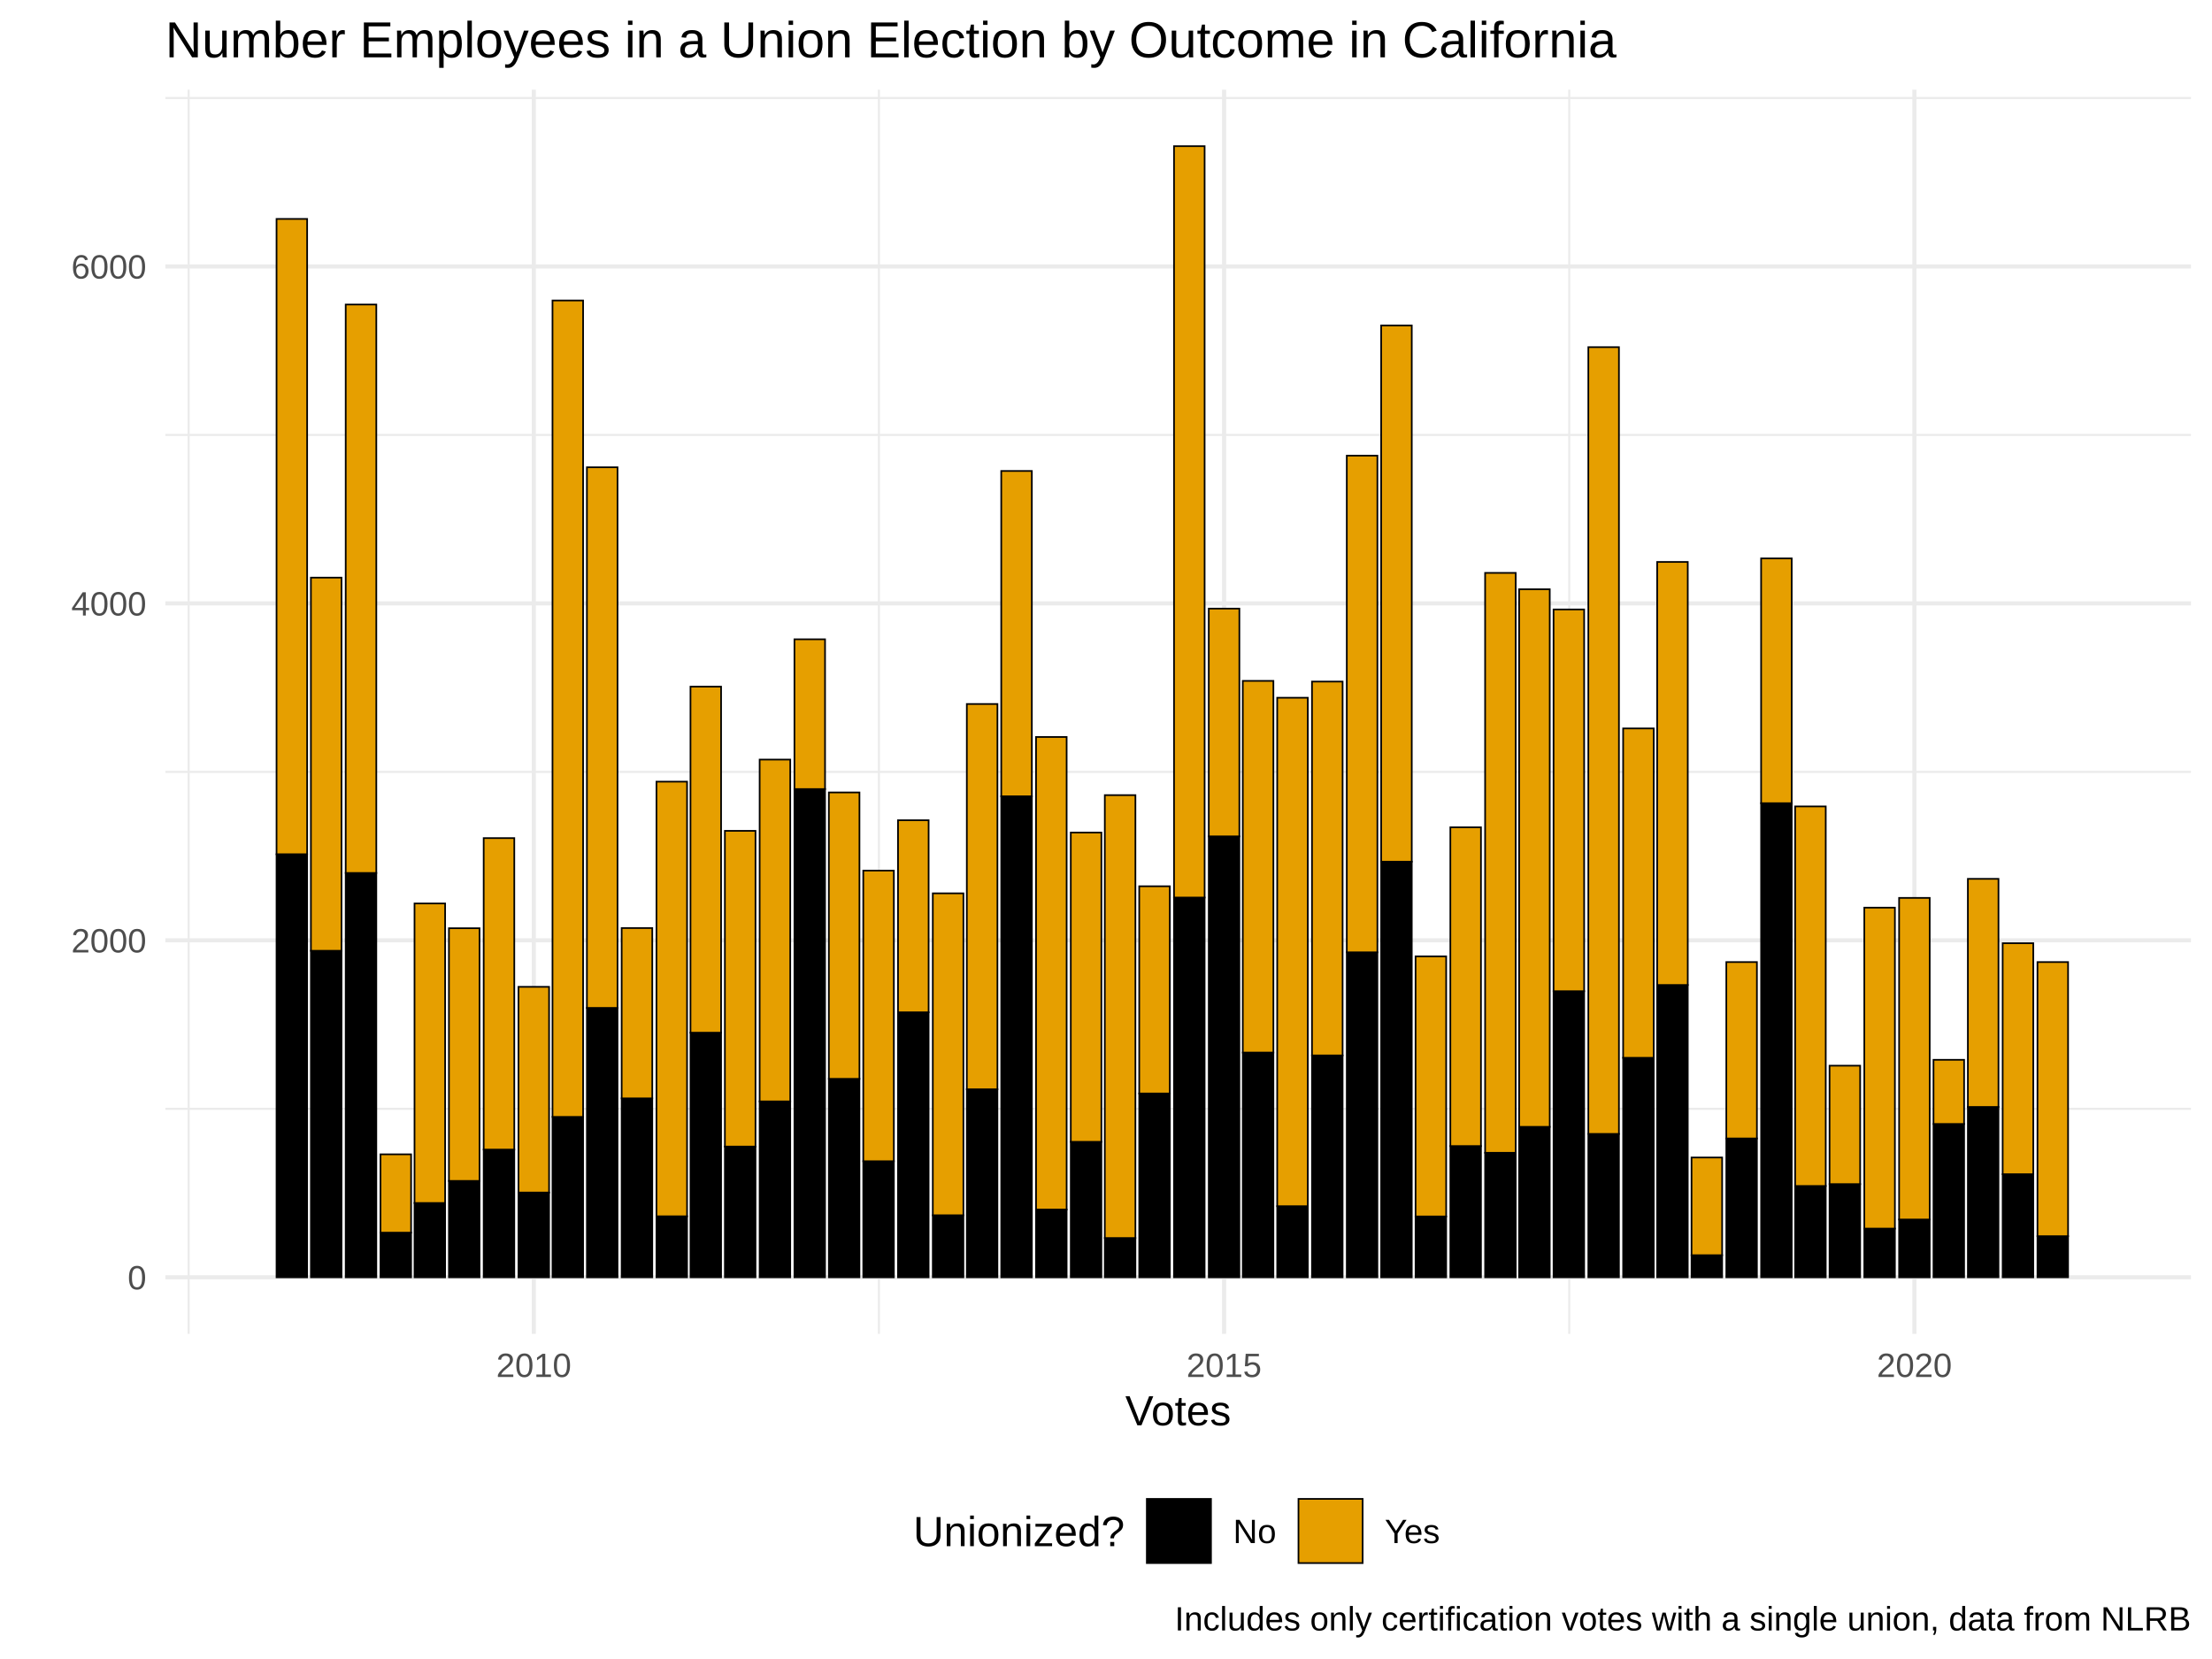
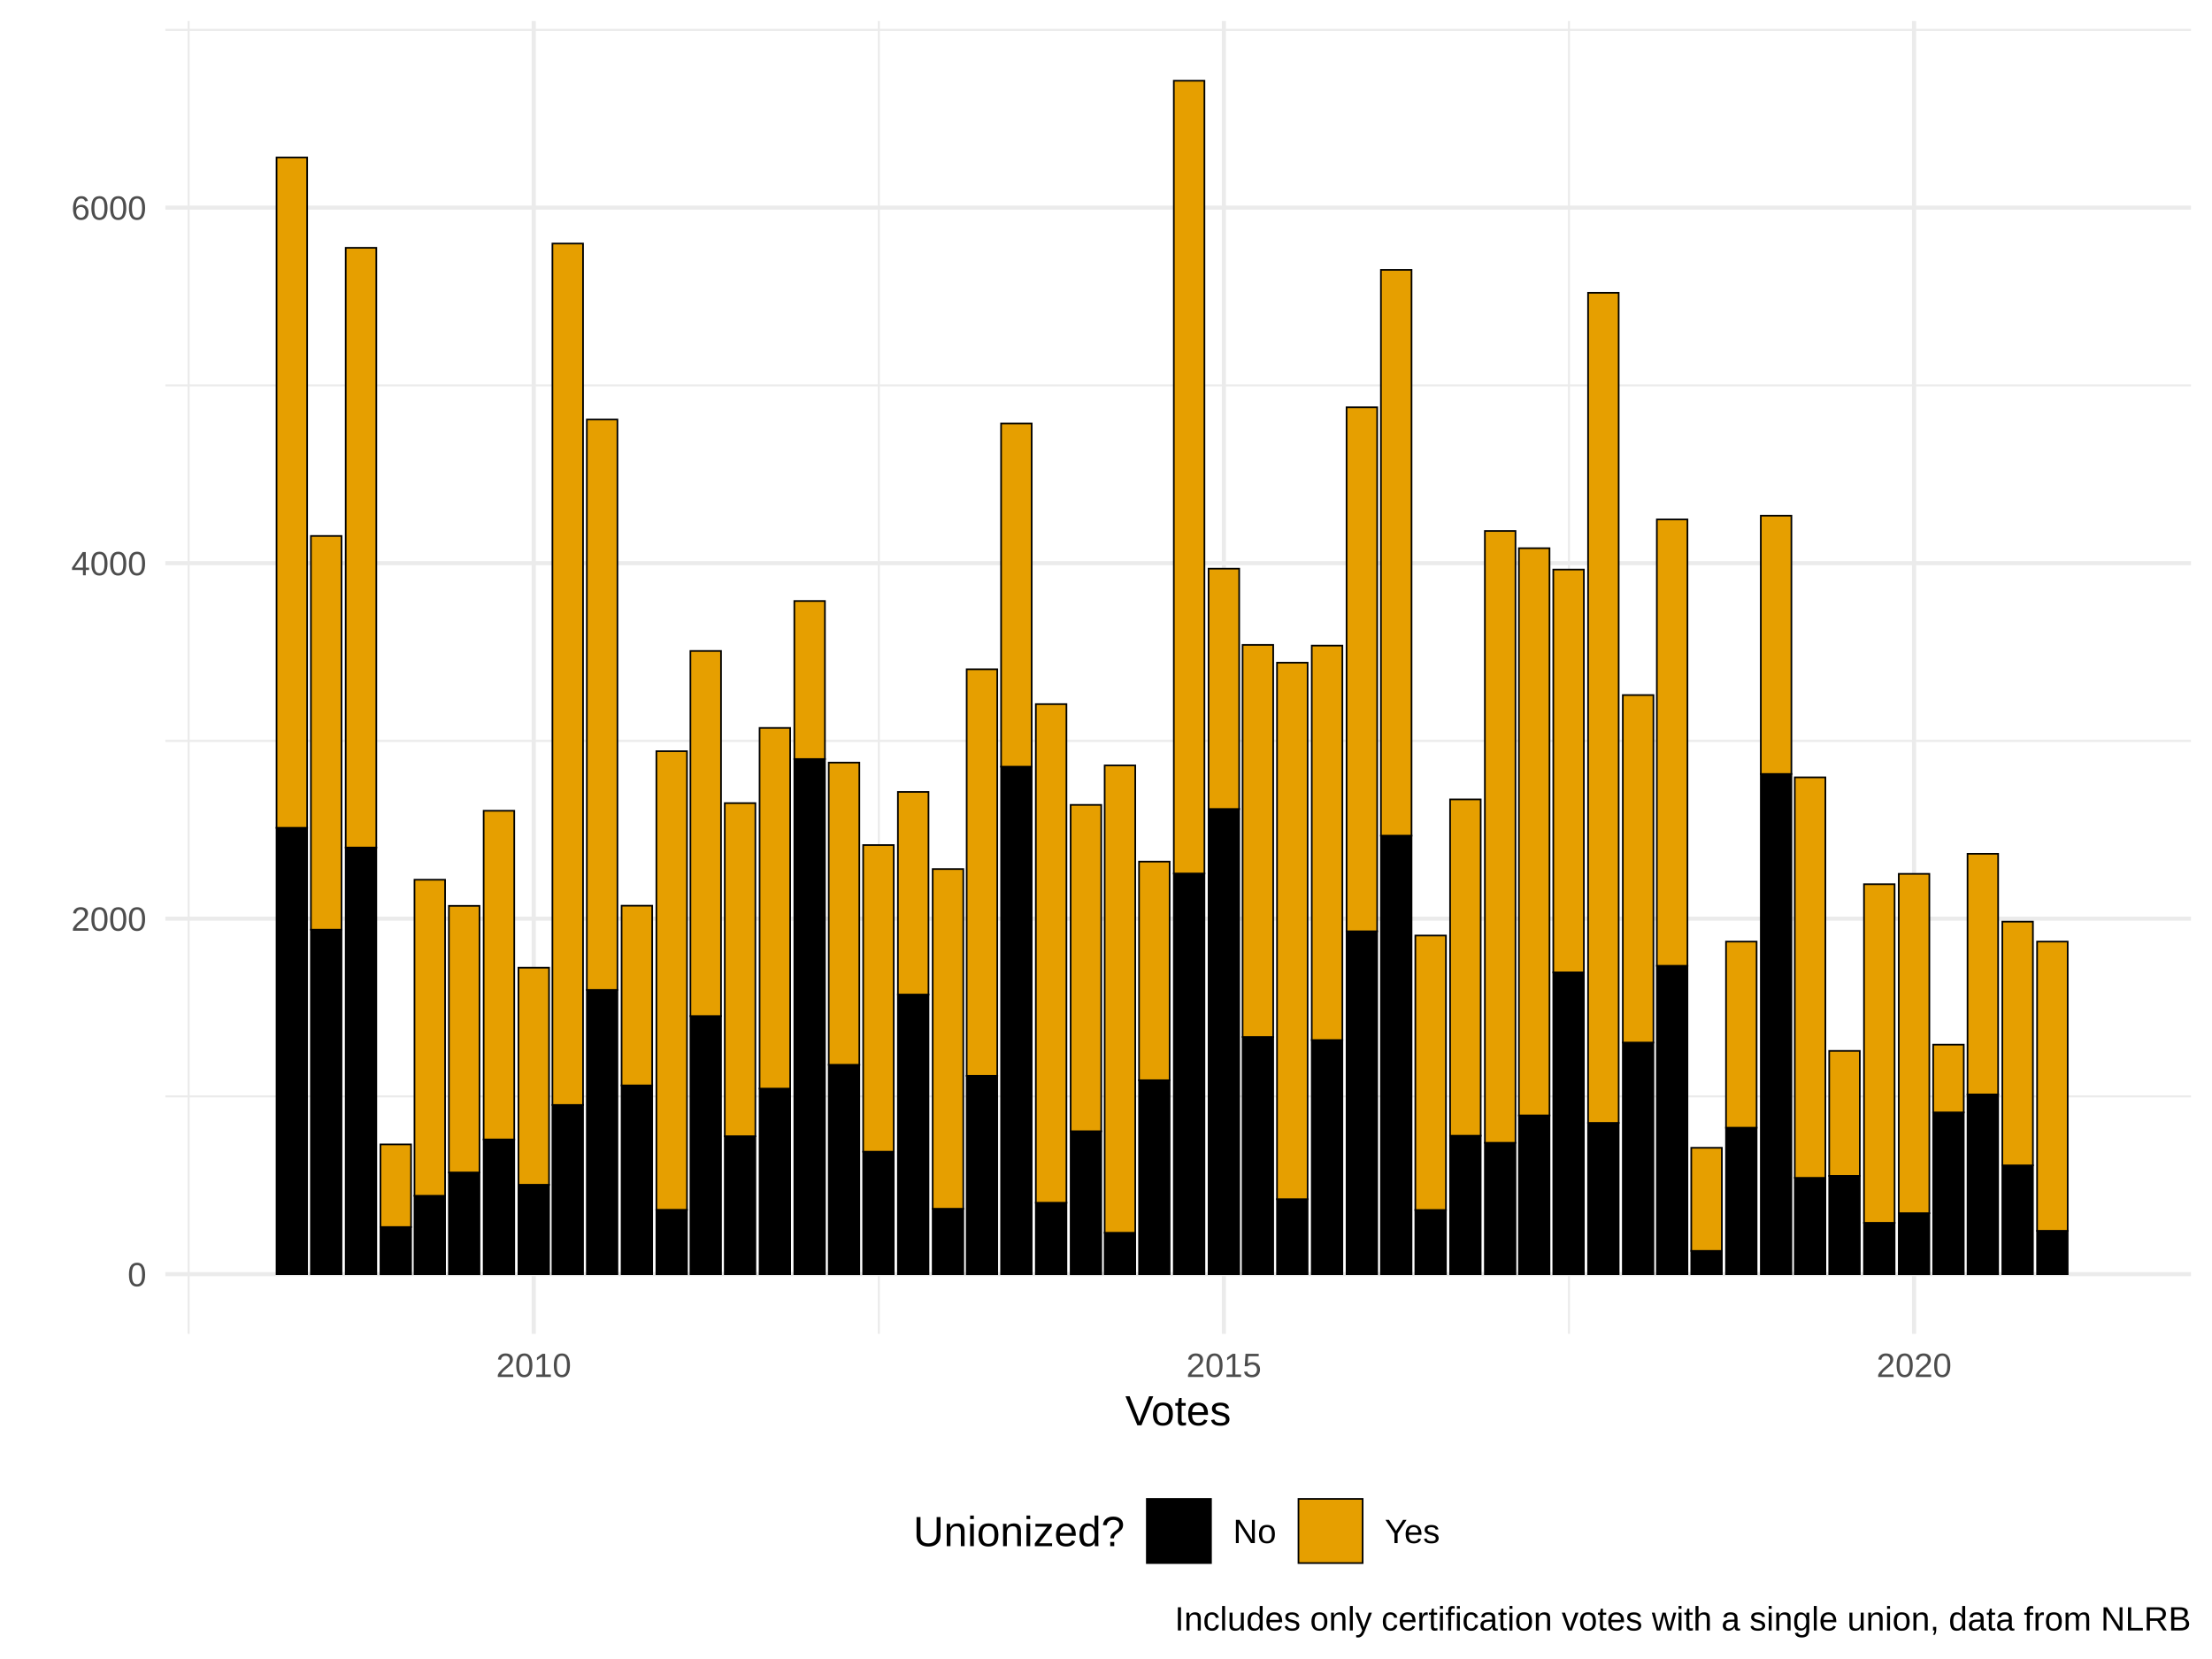
<svg xmlns="http://www.w3.org/2000/svg" class="svglite" width="576.00pt" height="432.00pt" viewBox="0 0 576.00 432.00">
  <defs>
    <style type="text/css">
    .svglite line, .svglite polyline, .svglite polygon, .svglite path, .svglite rect, .svglite circle {
      fill: none;
      stroke: #000000;
      stroke-linecap: round;
      stroke-linejoin: round;
      stroke-miterlimit: 10.00;
    }
  </style>
  </defs>
  <rect width="100%" height="100%" style="stroke: none; fill: #FFFFFF;" />
  <defs>
    <clipPath id="cpMC4wMHw1NzYuMDB8MC4wMHw0MzIuMDA=">
      <rect x="0.00" y="0.00" width="576.00" height="432.00" />
    </clipPath>
  </defs>
  <g clip-path="url(#cpMC4wMHw1NzYuMDB8MC4wMHw0MzIuMDA=)">
</g>
  <defs>
-     <clipPath id="cpNDMuMDZ8NTcwLjUyfDIzLjM0fDM0Ny4zMw==">
-       <rect x="43.06" y="23.34" width="527.46" height="323.99" />
+     <clipPath id="cpNDMuMDZ8NTcwLjUyfDUuNDh8MzQ3LjMz">
+       <rect x="43.06" y="5.48" width="527.46" height="341.85" />
    </clipPath>
  </defs>
-   <g clip-path="url(#cpNDMuMDZ8NTcwLjUyfDIzLjM0fDM0Ny4zMw==)">
-     <polyline points="43.06,288.73 570.52,288.73 " style="stroke-width: 0.53; stroke: #EBEBEB; stroke-linecap: butt;" />
-     <polyline points="43.06,200.99 570.52,200.99 " style="stroke-width: 0.53; stroke: #EBEBEB; stroke-linecap: butt;" />
-     <polyline points="43.06,113.26 570.52,113.26 " style="stroke-width: 0.53; stroke: #EBEBEB; stroke-linecap: butt;" />
-     <polyline points="43.06,25.52 570.52,25.52 " style="stroke-width: 0.53; stroke: #EBEBEB; stroke-linecap: butt;" />
-     <polyline points="49.12,347.33 49.12,23.34 " style="stroke-width: 0.53; stroke: #EBEBEB; stroke-linecap: butt;" />
-     <polyline points="228.87,347.33 228.87,23.34 " style="stroke-width: 0.53; stroke: #EBEBEB; stroke-linecap: butt;" />
-     <polyline points="408.63,347.33 408.63,23.34 " style="stroke-width: 0.53; stroke: #EBEBEB; stroke-linecap: butt;" />
-     <polyline points="43.06,332.60 570.52,332.60 " style="stroke-width: 1.07; stroke: #EBEBEB; stroke-linecap: butt;" />
-     <polyline points="43.06,244.86 570.52,244.86 " style="stroke-width: 1.07; stroke: #EBEBEB; stroke-linecap: butt;" />
-     <polyline points="43.06,157.12 570.52,157.12 " style="stroke-width: 1.07; stroke: #EBEBEB; stroke-linecap: butt;" />
-     <polyline points="43.06,69.39 570.52,69.39 " style="stroke-width: 1.07; stroke: #EBEBEB; stroke-linecap: butt;" />
-     <polyline points="139.00,347.33 139.00,23.34 " style="stroke-width: 1.07; stroke: #EBEBEB; stroke-linecap: butt;" />
-     <polyline points="318.75,347.33 318.75,23.34 " style="stroke-width: 1.07; stroke: #EBEBEB; stroke-linecap: butt;" />
-     <polyline points="498.51,347.33 498.51,23.34 " style="stroke-width: 1.07; stroke: #EBEBEB; stroke-linecap: butt;" />
-     <rect x="72.01" y="222.45" width="7.97" height="110.16" style="stroke-width: 0.43; stroke-linecap: square; stroke-linejoin: miter; fill: #000000;" />
-     <rect x="80.96" y="247.58" width="7.97" height="85.02" style="stroke-width: 0.43; stroke-linecap: square; stroke-linejoin: miter; fill: #000000;" />
-     <rect x="90.02" y="227.32" width="7.97" height="105.29" style="stroke-width: 0.43; stroke-linecap: square; stroke-linejoin: miter; fill: #000000;" />
-     <rect x="99.08" y="320.98" width="7.97" height="11.63" style="stroke-width: 0.43; stroke-linecap: square; stroke-linejoin: miter; fill: #000000;" />
-     <rect x="107.94" y="313.26" width="7.97" height="19.35" style="stroke-width: 0.43; stroke-linecap: square; stroke-linejoin: miter; fill: #000000;" />
-     <rect x="116.90" y="307.51" width="7.97" height="25.09" style="stroke-width: 0.43; stroke-linecap: square; stroke-linejoin: miter; fill: #000000;" />
-     <rect x="125.95" y="299.35" width="7.97" height="33.25" style="stroke-width: 0.43; stroke-linecap: square; stroke-linejoin: miter; fill: #000000;" />
-     <rect x="135.01" y="310.54" width="7.97" height="22.07" style="stroke-width: 0.43; stroke-linecap: square; stroke-linejoin: miter; fill: #000000;" />
-     <rect x="143.87" y="290.84" width="7.97" height="41.76" style="stroke-width: 0.43; stroke-linecap: square; stroke-linejoin: miter; fill: #000000;" />
-     <rect x="152.83" y="262.46" width="7.97" height="70.15" style="stroke-width: 0.43; stroke-linecap: square; stroke-linejoin: miter; fill: #000000;" />
-     <rect x="161.88" y="286.01" width="7.97" height="46.59" style="stroke-width: 0.43; stroke-linecap: square; stroke-linejoin: miter; fill: #000000;" />
-     <rect x="170.94" y="316.72" width="7.97" height="15.88" style="stroke-width: 0.43; stroke-linecap: square; stroke-linejoin: miter; fill: #000000;" />
-     <rect x="179.80" y="268.90" width="7.97" height="63.70" style="stroke-width: 0.43; stroke-linecap: square; stroke-linejoin: miter; fill: #000000;" />
-     <rect x="188.76" y="298.56" width="7.97" height="34.04" style="stroke-width: 0.43; stroke-linecap: square; stroke-linejoin: miter; fill: #000000;" />
-     <rect x="197.81" y="286.80" width="7.97" height="45.80" style="stroke-width: 0.43; stroke-linecap: square; stroke-linejoin: miter; fill: #000000;" />
-     <rect x="206.87" y="205.47" width="7.97" height="127.13" style="stroke-width: 0.43; stroke-linecap: square; stroke-linejoin: miter; fill: #000000;" />
-     <rect x="215.83" y="280.92" width="7.97" height="51.68" style="stroke-width: 0.43; stroke-linecap: square; stroke-linejoin: miter; fill: #000000;" />
-     <rect x="224.79" y="302.38" width="7.97" height="30.23" style="stroke-width: 0.43; stroke-linecap: square; stroke-linejoin: miter; fill: #000000;" />
-     <rect x="233.84" y="263.60" width="7.97" height="69.01" style="stroke-width: 0.43; stroke-linecap: square; stroke-linejoin: miter; fill: #000000;" />
-     <rect x="242.90" y="316.46" width="7.97" height="16.14" style="stroke-width: 0.43; stroke-linecap: square; stroke-linejoin: miter; fill: #000000;" />
-     <rect x="251.76" y="283.64" width="7.97" height="48.96" style="stroke-width: 0.43; stroke-linecap: square; stroke-linejoin: miter; fill: #000000;" />
-     <rect x="260.72" y="207.36" width="7.97" height="125.25" style="stroke-width: 0.43; stroke-linecap: square; stroke-linejoin: miter; fill: #000000;" />
-     <rect x="269.78" y="314.97" width="7.97" height="17.64" style="stroke-width: 0.43; stroke-linecap: square; stroke-linejoin: miter; fill: #000000;" />
-     <rect x="278.83" y="297.33" width="7.97" height="35.27" style="stroke-width: 0.43; stroke-linecap: square; stroke-linejoin: miter; fill: #000000;" />
-     <rect x="287.69" y="322.38" width="7.97" height="10.22" style="stroke-width: 0.43; stroke-linecap: square; stroke-linejoin: miter; fill: #000000;" />
-     <rect x="296.65" y="284.74" width="7.97" height="47.86" style="stroke-width: 0.43; stroke-linecap: square; stroke-linejoin: miter; fill: #000000;" />
-     <rect x="305.71" y="233.72" width="7.97" height="98.88" style="stroke-width: 0.43; stroke-linecap: square; stroke-linejoin: miter; fill: #000000;" />
-     <rect x="314.76" y="217.80" width="7.97" height="114.81" style="stroke-width: 0.43; stroke-linecap: square; stroke-linejoin: miter; fill: #000000;" />
-     <rect x="323.62" y="274.08" width="7.97" height="58.52" style="stroke-width: 0.43; stroke-linecap: square; stroke-linejoin: miter; fill: #000000;" />
-     <rect x="332.58" y="314.09" width="7.97" height="18.51" style="stroke-width: 0.43; stroke-linecap: square; stroke-linejoin: miter; fill: #000000;" />
-     <rect x="341.64" y="274.83" width="7.97" height="57.78" style="stroke-width: 0.43; stroke-linecap: square; stroke-linejoin: miter; fill: #000000;" />
-     <rect x="350.70" y="247.98" width="7.97" height="84.62" style="stroke-width: 0.43; stroke-linecap: square; stroke-linejoin: miter; fill: #000000;" />
-     <rect x="359.65" y="224.38" width="7.97" height="108.23" style="stroke-width: 0.43; stroke-linecap: square; stroke-linejoin: miter; fill: #000000;" />
-     <rect x="368.61" y="316.77" width="7.97" height="15.84" style="stroke-width: 0.43; stroke-linecap: square; stroke-linejoin: miter; fill: #000000;" />
-     <rect x="377.67" y="298.43" width="7.97" height="34.17" style="stroke-width: 0.43; stroke-linecap: square; stroke-linejoin: miter; fill: #000000;" />
-     <rect x="386.72" y="300.18" width="7.97" height="32.42" style="stroke-width: 0.43; stroke-linecap: square; stroke-linejoin: miter; fill: #000000;" />
-     <rect x="395.58" y="293.43" width="7.97" height="39.18" style="stroke-width: 0.43; stroke-linecap: square; stroke-linejoin: miter; fill: #000000;" />
-     <rect x="404.54" y="258.11" width="7.97" height="74.49" style="stroke-width: 0.43; stroke-linecap: square; stroke-linejoin: miter; fill: #000000;" />
-     <rect x="413.60" y="295.27" width="7.97" height="37.33" style="stroke-width: 0.43; stroke-linecap: square; stroke-linejoin: miter; fill: #000000;" />
-     <rect x="422.66" y="275.44" width="7.97" height="57.16" style="stroke-width: 0.43; stroke-linecap: square; stroke-linejoin: miter; fill: #000000;" />
-     <rect x="431.52" y="256.49" width="7.97" height="76.11" style="stroke-width: 0.43; stroke-linecap: square; stroke-linejoin: miter; fill: #000000;" />
-     <rect x="440.47" y="326.86" width="7.97" height="5.75" style="stroke-width: 0.43; stroke-linecap: square; stroke-linejoin: miter; fill: #000000;" />
-     <rect x="449.53" y="296.45" width="7.97" height="36.15" style="stroke-width: 0.43; stroke-linecap: square; stroke-linejoin: miter; fill: #000000;" />
-     <rect x="458.59" y="209.15" width="7.97" height="123.45" style="stroke-width: 0.43; stroke-linecap: square; stroke-linejoin: miter; fill: #000000;" />
-     <rect x="467.45" y="308.83" width="7.97" height="23.78" style="stroke-width: 0.43; stroke-linecap: square; stroke-linejoin: miter; fill: #000000;" />
-     <rect x="476.41" y="308.34" width="7.97" height="24.26" style="stroke-width: 0.43; stroke-linecap: square; stroke-linejoin: miter; fill: #000000;" />
-     <rect x="485.46" y="319.93" width="7.97" height="12.68" style="stroke-width: 0.43; stroke-linecap: square; stroke-linejoin: miter; fill: #000000;" />
-     <rect x="494.52" y="317.56" width="7.97" height="15.05" style="stroke-width: 0.43; stroke-linecap: square; stroke-linejoin: miter; fill: #000000;" />
-     <rect x="503.48" y="292.68" width="7.97" height="39.92" style="stroke-width: 0.43; stroke-linecap: square; stroke-linejoin: miter; fill: #000000;" />
-     <rect x="512.43" y="288.25" width="7.97" height="44.35" style="stroke-width: 0.43; stroke-linecap: square; stroke-linejoin: miter; fill: #000000;" />
-     <rect x="521.49" y="305.76" width="7.97" height="26.85" style="stroke-width: 0.43; stroke-linecap: square; stroke-linejoin: miter; fill: #000000;" />
-     <rect x="530.55" y="321.90" width="7.97" height="10.70" style="stroke-width: 0.43; stroke-linecap: square; stroke-linejoin: miter; fill: #000000;" />
-     <rect x="72.01" y="57.01" width="7.97" height="165.43" style="stroke-width: 0.43; stroke-linecap: square; stroke-linejoin: miter; fill: #E69F00;" />
-     <rect x="80.96" y="150.41" width="7.97" height="97.17" style="stroke-width: 0.43; stroke-linecap: square; stroke-linejoin: miter; fill: #E69F00;" />
-     <rect x="90.02" y="79.30" width="7.97" height="148.02" style="stroke-width: 0.43; stroke-linecap: square; stroke-linejoin: miter; fill: #E69F00;" />
-     <rect x="99.08" y="300.58" width="7.97" height="20.40" style="stroke-width: 0.43; stroke-linecap: square; stroke-linejoin: miter; fill: #E69F00;" />
-     <rect x="107.94" y="235.26" width="7.97" height="78.00" style="stroke-width: 0.43; stroke-linecap: square; stroke-linejoin: miter; fill: #E69F00;" />
-     <rect x="116.90" y="241.71" width="7.97" height="65.80" style="stroke-width: 0.43; stroke-linecap: square; stroke-linejoin: miter; fill: #E69F00;" />
-     <rect x="125.95" y="218.24" width="7.97" height="81.11" style="stroke-width: 0.43; stroke-linecap: square; stroke-linejoin: miter; fill: #E69F00;" />
-     <rect x="135.01" y="256.97" width="7.97" height="53.56" style="stroke-width: 0.43; stroke-linecap: square; stroke-linejoin: miter; fill: #E69F00;" />
-     <rect x="143.87" y="78.25" width="7.97" height="212.59" style="stroke-width: 0.43; stroke-linecap: square; stroke-linejoin: miter; fill: #E69F00;" />
-     <rect x="152.83" y="121.68" width="7.97" height="140.78" style="stroke-width: 0.43; stroke-linecap: square; stroke-linejoin: miter; fill: #E69F00;" />
-     <rect x="161.88" y="241.66" width="7.97" height="44.35" style="stroke-width: 0.43; stroke-linecap: square; stroke-linejoin: miter; fill: #E69F00;" />
-     <rect x="170.94" y="203.54" width="7.97" height="113.18" style="stroke-width: 0.43; stroke-linecap: square; stroke-linejoin: miter; fill: #E69F00;" />
-     <rect x="179.80" y="178.80" width="7.97" height="90.11" style="stroke-width: 0.43; stroke-linecap: square; stroke-linejoin: miter; fill: #E69F00;" />
-     <rect x="188.76" y="216.35" width="7.97" height="82.21" style="stroke-width: 0.43; stroke-linecap: square; stroke-linejoin: miter; fill: #E69F00;" />
-     <rect x="197.81" y="197.79" width="7.97" height="89.01" style="stroke-width: 0.43; stroke-linecap: square; stroke-linejoin: miter; fill: #E69F00;" />
-     <rect x="206.87" y="166.47" width="7.97" height="39.00" style="stroke-width: 0.43; stroke-linecap: square; stroke-linejoin: miter; fill: #E69F00;" />
-     <rect x="215.83" y="206.35" width="7.97" height="74.58" style="stroke-width: 0.43; stroke-linecap: square; stroke-linejoin: miter; fill: #E69F00;" />
-     <rect x="224.79" y="226.70" width="7.97" height="75.68" style="stroke-width: 0.43; stroke-linecap: square; stroke-linejoin: miter; fill: #E69F00;" />
-     <rect x="233.84" y="213.59" width="7.97" height="50.01" style="stroke-width: 0.43; stroke-linecap: square; stroke-linejoin: miter; fill: #E69F00;" />
-     <rect x="242.90" y="232.62" width="7.97" height="83.83" style="stroke-width: 0.43; stroke-linecap: square; stroke-linejoin: miter; fill: #E69F00;" />
-     <rect x="251.76" y="183.32" width="7.97" height="100.33" style="stroke-width: 0.43; stroke-linecap: square; stroke-linejoin: miter; fill: #E69F00;" />
-     <rect x="260.72" y="122.64" width="7.97" height="84.71" style="stroke-width: 0.43; stroke-linecap: square; stroke-linejoin: miter; fill: #E69F00;" />
-     <rect x="269.78" y="191.91" width="7.97" height="123.05" style="stroke-width: 0.43; stroke-linecap: square; stroke-linejoin: miter; fill: #E69F00;" />
-     <rect x="278.83" y="216.79" width="7.97" height="80.54" style="stroke-width: 0.43; stroke-linecap: square; stroke-linejoin: miter; fill: #E69F00;" />
-     <rect x="287.69" y="207.05" width="7.97" height="115.33" style="stroke-width: 0.43; stroke-linecap: square; stroke-linejoin: miter; fill: #E69F00;" />
-     <rect x="296.65" y="230.78" width="7.97" height="53.96" style="stroke-width: 0.43; stroke-linecap: square; stroke-linejoin: miter; fill: #E69F00;" />
-     <rect x="305.71" y="38.06" width="7.97" height="195.66" style="stroke-width: 0.43; stroke-linecap: square; stroke-linejoin: miter; fill: #E69F00;" />
-     <rect x="314.76" y="158.48" width="7.97" height="59.31" style="stroke-width: 0.43; stroke-linecap: square; stroke-linejoin: miter; fill: #E69F00;" />
-     <rect x="323.62" y="177.30" width="7.97" height="96.78" style="stroke-width: 0.43; stroke-linecap: square; stroke-linejoin: miter; fill: #E69F00;" />
-     <rect x="332.58" y="181.69" width="7.97" height="132.40" style="stroke-width: 0.43; stroke-linecap: square; stroke-linejoin: miter; fill: #E69F00;" />
-     <rect x="341.64" y="177.48" width="7.97" height="97.35" style="stroke-width: 0.43; stroke-linecap: square; stroke-linejoin: miter; fill: #E69F00;" />
-     <rect x="350.70" y="118.65" width="7.97" height="129.33" style="stroke-width: 0.43; stroke-linecap: square; stroke-linejoin: miter; fill: #E69F00;" />
-     <rect x="359.65" y="84.74" width="7.97" height="139.64" style="stroke-width: 0.43; stroke-linecap: square; stroke-linejoin: miter; fill: #E69F00;" />
-     <rect x="368.61" y="249.03" width="7.97" height="67.73" style="stroke-width: 0.43; stroke-linecap: square; stroke-linejoin: miter; fill: #E69F00;" />
-     <rect x="377.67" y="215.43" width="7.97" height="83.00" style="stroke-width: 0.43; stroke-linecap: square; stroke-linejoin: miter; fill: #E69F00;" />
-     <rect x="386.72" y="149.18" width="7.97" height="151.00" style="stroke-width: 0.43; stroke-linecap: square; stroke-linejoin: miter; fill: #E69F00;" />
-     <rect x="395.58" y="153.44" width="7.97" height="139.99" style="stroke-width: 0.43; stroke-linecap: square; stroke-linejoin: miter; fill: #E69F00;" />
-     <rect x="404.54" y="158.70" width="7.97" height="99.41" style="stroke-width: 0.43; stroke-linecap: square; stroke-linejoin: miter; fill: #E69F00;" />
-     <rect x="413.60" y="90.40" width="7.97" height="204.87" style="stroke-width: 0.43; stroke-linecap: square; stroke-linejoin: miter; fill: #E69F00;" />
-     <rect x="422.66" y="189.68" width="7.97" height="85.77" style="stroke-width: 0.43; stroke-linecap: square; stroke-linejoin: miter; fill: #E69F00;" />
-     <rect x="431.52" y="146.33" width="7.97" height="110.16" style="stroke-width: 0.43; stroke-linecap: square; stroke-linejoin: miter; fill: #E69F00;" />
-     <rect x="440.47" y="301.41" width="7.97" height="25.44" style="stroke-width: 0.43; stroke-linecap: square; stroke-linejoin: miter; fill: #E69F00;" />
-     <rect x="449.53" y="250.52" width="7.97" height="45.93" style="stroke-width: 0.43; stroke-linecap: square; stroke-linejoin: miter; fill: #E69F00;" />
-     <rect x="458.59" y="145.41" width="7.97" height="63.74" style="stroke-width: 0.43; stroke-linecap: square; stroke-linejoin: miter; fill: #E69F00;" />
-     <rect x="467.45" y="209.99" width="7.97" height="98.84" style="stroke-width: 0.43; stroke-linecap: square; stroke-linejoin: miter; fill: #E69F00;" />
-     <rect x="476.41" y="277.50" width="7.97" height="30.84" style="stroke-width: 0.43; stroke-linecap: square; stroke-linejoin: miter; fill: #E69F00;" />
-     <rect x="485.46" y="236.35" width="7.97" height="83.57" style="stroke-width: 0.43; stroke-linecap: square; stroke-linejoin: miter; fill: #E69F00;" />
-     <rect x="494.52" y="233.81" width="7.97" height="83.75" style="stroke-width: 0.43; stroke-linecap: square; stroke-linejoin: miter; fill: #E69F00;" />
-     <rect x="503.48" y="275.97" width="7.97" height="16.71" style="stroke-width: 0.43; stroke-linecap: square; stroke-linejoin: miter; fill: #E69F00;" />
-     <rect x="512.43" y="228.85" width="7.97" height="59.40" style="stroke-width: 0.43; stroke-linecap: square; stroke-linejoin: miter; fill: #E69F00;" />
-     <rect x="521.49" y="245.61" width="7.97" height="60.15" style="stroke-width: 0.43; stroke-linecap: square; stroke-linejoin: miter; fill: #E69F00;" />
-     <rect x="530.55" y="250.52" width="7.97" height="71.38" style="stroke-width: 0.43; stroke-linecap: square; stroke-linejoin: miter; fill: #E69F00;" />
+   <g clip-path="url(#cpNDMuMDZ8NTcwLjUyfDUuNDh8MzQ3LjMz)">
+     <polyline points="43.06,285.50 570.52,285.50 " style="stroke-width: 0.53; stroke: #EBEBEB; stroke-linecap: butt;" />
+     <polyline points="43.06,192.93 570.52,192.93 " style="stroke-width: 0.53; stroke: #EBEBEB; stroke-linecap: butt;" />
+     <polyline points="43.06,100.35 570.52,100.35 " style="stroke-width: 0.53; stroke: #EBEBEB; stroke-linecap: butt;" />
+     <polyline points="43.06,7.78 570.52,7.78 " style="stroke-width: 0.53; stroke: #EBEBEB; stroke-linecap: butt;" />
+     <polyline points="49.12,347.33 49.12,5.48 " style="stroke-width: 0.53; stroke: #EBEBEB; stroke-linecap: butt;" />
+     <polyline points="228.84,347.33 228.84,5.48 " style="stroke-width: 0.53; stroke: #EBEBEB; stroke-linecap: butt;" />
+     <polyline points="408.56,347.33 408.56,5.48 " style="stroke-width: 0.53; stroke: #EBEBEB; stroke-linecap: butt;" />
+     <polyline points="43.06,331.79 570.52,331.79 " style="stroke-width: 1.07; stroke: #EBEBEB; stroke-linecap: butt;" />
+     <polyline points="43.06,239.22 570.52,239.22 " style="stroke-width: 1.07; stroke: #EBEBEB; stroke-linecap: butt;" />
+     <polyline points="43.06,146.64 570.52,146.64 " style="stroke-width: 1.07; stroke: #EBEBEB; stroke-linecap: butt;" />
+     <polyline points="43.06,54.07 570.52,54.07 " style="stroke-width: 1.07; stroke: #EBEBEB; stroke-linecap: butt;" />
+     <polyline points="138.98,347.33 138.98,5.48 " style="stroke-width: 1.07; stroke: #EBEBEB; stroke-linecap: butt;" />
+     <polyline points="318.70,347.33 318.70,5.48 " style="stroke-width: 1.07; stroke: #EBEBEB; stroke-linecap: butt;" />
+     <polyline points="498.42,347.33 498.42,5.48 " style="stroke-width: 1.07; stroke: #EBEBEB; stroke-linecap: butt;" />
+     <rect x="72.01" y="215.56" width="7.97" height="116.23" style="stroke-width: 0.43; stroke-linecap: square; stroke-linejoin: miter; fill: #000000;" />
+     <rect x="80.96" y="242.09" width="7.97" height="89.70" style="stroke-width: 0.43; stroke-linecap: square; stroke-linejoin: miter; fill: #000000;" />
+     <rect x="90.02" y="220.70" width="7.97" height="111.09" style="stroke-width: 0.43; stroke-linecap: square; stroke-linejoin: miter; fill: #000000;" />
+     <rect x="99.07" y="319.53" width="7.97" height="12.27" style="stroke-width: 0.43; stroke-linecap: square; stroke-linejoin: miter; fill: #000000;" />
+     <rect x="107.93" y="311.38" width="7.97" height="20.41" style="stroke-width: 0.43; stroke-linecap: square; stroke-linejoin: miter; fill: #000000;" />
+     <rect x="116.89" y="305.32" width="7.97" height="26.48" style="stroke-width: 0.43; stroke-linecap: square; stroke-linejoin: miter; fill: #000000;" />
+     <rect x="125.94" y="296.71" width="7.97" height="35.09" style="stroke-width: 0.43; stroke-linecap: square; stroke-linejoin: miter; fill: #000000;" />
+     <rect x="135.00" y="308.51" width="7.97" height="23.28" style="stroke-width: 0.43; stroke-linecap: square; stroke-linejoin: miter; fill: #000000;" />
+     <rect x="143.85" y="287.73" width="7.97" height="44.07" style="stroke-width: 0.43; stroke-linecap: square; stroke-linejoin: miter; fill: #000000;" />
+     <rect x="152.81" y="257.78" width="7.97" height="74.01" style="stroke-width: 0.43; stroke-linecap: square; stroke-linejoin: miter; fill: #000000;" />
+     <rect x="161.86" y="282.63" width="7.97" height="49.16" style="stroke-width: 0.43; stroke-linecap: square; stroke-linejoin: miter; fill: #000000;" />
+     <rect x="170.92" y="315.04" width="7.97" height="16.76" style="stroke-width: 0.43; stroke-linecap: square; stroke-linejoin: miter; fill: #000000;" />
+     <rect x="179.78" y="264.58" width="7.97" height="67.21" style="stroke-width: 0.43; stroke-linecap: square; stroke-linejoin: miter; fill: #000000;" />
+     <rect x="188.73" y="295.87" width="7.97" height="35.92" style="stroke-width: 0.43; stroke-linecap: square; stroke-linejoin: miter; fill: #000000;" />
+     <rect x="197.79" y="283.47" width="7.97" height="48.32" style="stroke-width: 0.43; stroke-linecap: square; stroke-linejoin: miter; fill: #000000;" />
+     <rect x="206.84" y="197.65" width="7.97" height="134.14" style="stroke-width: 0.43; stroke-linecap: square; stroke-linejoin: miter; fill: #000000;" />
+     <rect x="215.80" y="277.27" width="7.97" height="54.53" style="stroke-width: 0.43; stroke-linecap: square; stroke-linejoin: miter; fill: #000000;" />
+     <rect x="224.76" y="299.90" width="7.97" height="31.89" style="stroke-width: 0.43; stroke-linecap: square; stroke-linejoin: miter; fill: #000000;" />
+     <rect x="233.81" y="258.98" width="7.97" height="72.81" style="stroke-width: 0.43; stroke-linecap: square; stroke-linejoin: miter; fill: #000000;" />
+     <rect x="242.87" y="314.76" width="7.97" height="17.03" style="stroke-width: 0.43; stroke-linecap: square; stroke-linejoin: miter; fill: #000000;" />
+     <rect x="251.72" y="280.14" width="7.97" height="51.66" style="stroke-width: 0.43; stroke-linecap: square; stroke-linejoin: miter; fill: #000000;" />
+     <rect x="260.68" y="199.64" width="7.97" height="132.15" style="stroke-width: 0.43; stroke-linecap: square; stroke-linejoin: miter; fill: #000000;" />
+     <rect x="269.73" y="313.18" width="7.97" height="18.61" style="stroke-width: 0.43; stroke-linecap: square; stroke-linejoin: miter; fill: #000000;" />
+     <rect x="278.79" y="294.58" width="7.97" height="37.22" style="stroke-width: 0.43; stroke-linecap: square; stroke-linejoin: miter; fill: #000000;" />
+     <rect x="287.65" y="321.01" width="7.97" height="10.78" style="stroke-width: 0.43; stroke-linecap: square; stroke-linejoin: miter; fill: #000000;" />
+     <rect x="296.60" y="281.29" width="7.97" height="50.50" style="stroke-width: 0.43; stroke-linecap: square; stroke-linejoin: miter; fill: #000000;" />
+     <rect x="305.66" y="227.46" width="7.97" height="104.33" style="stroke-width: 0.43; stroke-linecap: square; stroke-linejoin: miter; fill: #000000;" />
+     <rect x="314.71" y="210.66" width="7.97" height="121.13" style="stroke-width: 0.43; stroke-linecap: square; stroke-linejoin: miter; fill: #000000;" />
+     <rect x="323.57" y="270.04" width="7.97" height="61.75" style="stroke-width: 0.43; stroke-linecap: square; stroke-linejoin: miter; fill: #000000;" />
+     <rect x="332.53" y="312.26" width="7.97" height="19.53" style="stroke-width: 0.43; stroke-linecap: square; stroke-linejoin: miter; fill: #000000;" />
+     <rect x="341.58" y="270.83" width="7.97" height="60.96" style="stroke-width: 0.43; stroke-linecap: square; stroke-linejoin: miter; fill: #000000;" />
+     <rect x="350.64" y="242.50" width="7.97" height="89.29" style="stroke-width: 0.43; stroke-linecap: square; stroke-linejoin: miter; fill: #000000;" />
+     <rect x="359.59" y="217.60" width="7.97" height="114.19" style="stroke-width: 0.43; stroke-linecap: square; stroke-linejoin: miter; fill: #000000;" />
+     <rect x="368.55" y="315.08" width="7.97" height="16.71" style="stroke-width: 0.43; stroke-linecap: square; stroke-linejoin: miter; fill: #000000;" />
+     <rect x="377.60" y="295.73" width="7.97" height="36.06" style="stroke-width: 0.43; stroke-linecap: square; stroke-linejoin: miter; fill: #000000;" />
+     <rect x="386.66" y="297.59" width="7.97" height="34.21" style="stroke-width: 0.43; stroke-linecap: square; stroke-linejoin: miter; fill: #000000;" />
+     <rect x="395.52" y="290.46" width="7.97" height="41.33" style="stroke-width: 0.43; stroke-linecap: square; stroke-linejoin: miter; fill: #000000;" />
+     <rect x="404.47" y="253.20" width="7.97" height="78.60" style="stroke-width: 0.43; stroke-linecap: square; stroke-linejoin: miter; fill: #000000;" />
+     <rect x="413.53" y="292.40" width="7.97" height="39.39" style="stroke-width: 0.43; stroke-linecap: square; stroke-linejoin: miter; fill: #000000;" />
+     <rect x="422.58" y="271.48" width="7.97" height="60.31" style="stroke-width: 0.43; stroke-linecap: square; stroke-linejoin: miter; fill: #000000;" />
+     <rect x="431.44" y="251.48" width="7.97" height="80.31" style="stroke-width: 0.43; stroke-linecap: square; stroke-linejoin: miter; fill: #000000;" />
+     <rect x="440.40" y="325.73" width="7.97" height="6.06" style="stroke-width: 0.43; stroke-linecap: square; stroke-linejoin: miter; fill: #000000;" />
+     <rect x="449.45" y="293.65" width="7.97" height="38.14" style="stroke-width: 0.43; stroke-linecap: square; stroke-linejoin: miter; fill: #000000;" />
+     <rect x="458.51" y="201.54" width="7.97" height="130.25" style="stroke-width: 0.43; stroke-linecap: square; stroke-linejoin: miter; fill: #000000;" />
+     <rect x="467.36" y="306.70" width="7.97" height="25.09" style="stroke-width: 0.43; stroke-linecap: square; stroke-linejoin: miter; fill: #000000;" />
+     <rect x="476.32" y="306.19" width="7.97" height="25.60" style="stroke-width: 0.43; stroke-linecap: square; stroke-linejoin: miter; fill: #000000;" />
+     <rect x="485.38" y="318.41" width="7.97" height="13.38" style="stroke-width: 0.43; stroke-linecap: square; stroke-linejoin: miter; fill: #000000;" />
+     <rect x="494.43" y="315.92" width="7.97" height="15.88" style="stroke-width: 0.43; stroke-linecap: square; stroke-linejoin: miter; fill: #000000;" />
+     <rect x="503.39" y="289.67" width="7.97" height="42.12" style="stroke-width: 0.43; stroke-linecap: square; stroke-linejoin: miter; fill: #000000;" />
+     <rect x="512.34" y="285.00" width="7.97" height="46.80" style="stroke-width: 0.43; stroke-linecap: square; stroke-linejoin: miter; fill: #000000;" />
+     <rect x="521.40" y="303.46" width="7.97" height="28.33" style="stroke-width: 0.43; stroke-linecap: square; stroke-linejoin: miter; fill: #000000;" />
+     <rect x="530.45" y="320.50" width="7.97" height="11.29" style="stroke-width: 0.43; stroke-linecap: square; stroke-linejoin: miter; fill: #000000;" />
+     <rect x="72.01" y="41.01" width="7.97" height="174.55" style="stroke-width: 0.43; stroke-linecap: square; stroke-linejoin: miter; fill: #E69F00;" />
+     <rect x="80.96" y="139.56" width="7.97" height="102.53" style="stroke-width: 0.43; stroke-linecap: square; stroke-linejoin: miter; fill: #E69F00;" />
+     <rect x="90.02" y="64.53" width="7.97" height="156.17" style="stroke-width: 0.43; stroke-linecap: square; stroke-linejoin: miter; fill: #E69F00;" />
+     <rect x="99.07" y="298.00" width="7.97" height="21.52" style="stroke-width: 0.43; stroke-linecap: square; stroke-linejoin: miter; fill: #E69F00;" />
+     <rect x="107.93" y="229.08" width="7.97" height="82.30" style="stroke-width: 0.43; stroke-linecap: square; stroke-linejoin: miter; fill: #E69F00;" />
+     <rect x="116.89" y="235.88" width="7.97" height="69.43" style="stroke-width: 0.43; stroke-linecap: square; stroke-linejoin: miter; fill: #E69F00;" />
+     <rect x="125.94" y="211.12" width="7.97" height="85.59" style="stroke-width: 0.43; stroke-linecap: square; stroke-linejoin: miter; fill: #E69F00;" />
+     <rect x="135.00" y="251.99" width="7.97" height="56.52" style="stroke-width: 0.43; stroke-linecap: square; stroke-linejoin: miter; fill: #E69F00;" />
+     <rect x="143.85" y="63.42" width="7.97" height="224.31" style="stroke-width: 0.43; stroke-linecap: square; stroke-linejoin: miter; fill: #E69F00;" />
+     <rect x="152.81" y="109.24" width="7.97" height="148.54" style="stroke-width: 0.43; stroke-linecap: square; stroke-linejoin: miter; fill: #E69F00;" />
+     <rect x="161.86" y="235.84" width="7.97" height="46.80" style="stroke-width: 0.43; stroke-linecap: square; stroke-linejoin: miter; fill: #E69F00;" />
+     <rect x="170.92" y="195.61" width="7.97" height="119.42" style="stroke-width: 0.43; stroke-linecap: square; stroke-linejoin: miter; fill: #E69F00;" />
+     <rect x="179.78" y="169.51" width="7.97" height="95.07" style="stroke-width: 0.43; stroke-linecap: square; stroke-linejoin: miter; fill: #E69F00;" />
+     <rect x="188.73" y="209.13" width="7.97" height="86.74" style="stroke-width: 0.43; stroke-linecap: square; stroke-linejoin: miter; fill: #E69F00;" />
+     <rect x="197.79" y="189.55" width="7.97" height="93.92" style="stroke-width: 0.43; stroke-linecap: square; stroke-linejoin: miter; fill: #E69F00;" />
+     <rect x="206.84" y="156.50" width="7.97" height="41.15" style="stroke-width: 0.43; stroke-linecap: square; stroke-linejoin: miter; fill: #E69F00;" />
+     <rect x="215.80" y="198.58" width="7.97" height="78.69" style="stroke-width: 0.43; stroke-linecap: square; stroke-linejoin: miter; fill: #E69F00;" />
+     <rect x="224.76" y="220.05" width="7.97" height="79.85" style="stroke-width: 0.43; stroke-linecap: square; stroke-linejoin: miter; fill: #E69F00;" />
+     <rect x="233.81" y="206.21" width="7.97" height="52.77" style="stroke-width: 0.43; stroke-linecap: square; stroke-linejoin: miter; fill: #E69F00;" />
+     <rect x="242.87" y="226.30" width="7.97" height="88.46" style="stroke-width: 0.43; stroke-linecap: square; stroke-linejoin: miter; fill: #E69F00;" />
+     <rect x="251.72" y="174.28" width="7.97" height="105.86" style="stroke-width: 0.43; stroke-linecap: square; stroke-linejoin: miter; fill: #E69F00;" />
+     <rect x="260.68" y="110.26" width="7.97" height="89.38" style="stroke-width: 0.43; stroke-linecap: square; stroke-linejoin: miter; fill: #E69F00;" />
+     <rect x="269.73" y="183.35" width="7.97" height="129.84" style="stroke-width: 0.43; stroke-linecap: square; stroke-linejoin: miter; fill: #E69F00;" />
+     <rect x="278.79" y="209.59" width="7.97" height="84.98" style="stroke-width: 0.43; stroke-linecap: square; stroke-linejoin: miter; fill: #E69F00;" />
+     <rect x="287.65" y="199.32" width="7.97" height="121.69" style="stroke-width: 0.43; stroke-linecap: square; stroke-linejoin: miter; fill: #E69F00;" />
+     <rect x="296.60" y="224.36" width="7.97" height="56.93" style="stroke-width: 0.43; stroke-linecap: square; stroke-linejoin: miter; fill: #E69F00;" />
+     <rect x="305.66" y="21.02" width="7.97" height="206.44" style="stroke-width: 0.43; stroke-linecap: square; stroke-linejoin: miter; fill: #E69F00;" />
+     <rect x="314.71" y="148.08" width="7.97" height="62.58" style="stroke-width: 0.43; stroke-linecap: square; stroke-linejoin: miter; fill: #E69F00;" />
+     <rect x="323.57" y="167.93" width="7.97" height="102.11" style="stroke-width: 0.43; stroke-linecap: square; stroke-linejoin: miter; fill: #E69F00;" />
+     <rect x="332.53" y="172.56" width="7.97" height="139.70" style="stroke-width: 0.43; stroke-linecap: square; stroke-linejoin: miter; fill: #E69F00;" />
+     <rect x="341.58" y="168.12" width="7.97" height="102.71" style="stroke-width: 0.43; stroke-linecap: square; stroke-linejoin: miter; fill: #E69F00;" />
+     <rect x="350.64" y="106.05" width="7.97" height="136.46" style="stroke-width: 0.43; stroke-linecap: square; stroke-linejoin: miter; fill: #E69F00;" />
+     <rect x="359.59" y="70.27" width="7.97" height="147.33" style="stroke-width: 0.43; stroke-linecap: square; stroke-linejoin: miter; fill: #E69F00;" />
+     <rect x="368.55" y="243.61" width="7.97" height="71.47" style="stroke-width: 0.43; stroke-linecap: square; stroke-linejoin: miter; fill: #E69F00;" />
+     <rect x="377.60" y="208.16" width="7.97" height="87.58" style="stroke-width: 0.43; stroke-linecap: square; stroke-linejoin: miter; fill: #E69F00;" />
+     <rect x="386.66" y="138.26" width="7.97" height="159.32" style="stroke-width: 0.43; stroke-linecap: square; stroke-linejoin: miter; fill: #E69F00;" />
+     <rect x="395.52" y="142.75" width="7.97" height="147.70" style="stroke-width: 0.43; stroke-linecap: square; stroke-linejoin: miter; fill: #E69F00;" />
+     <rect x="404.47" y="148.31" width="7.97" height="104.89" style="stroke-width: 0.43; stroke-linecap: square; stroke-linejoin: miter; fill: #E69F00;" />
+     <rect x="413.53" y="76.24" width="7.97" height="216.16" style="stroke-width: 0.43; stroke-linecap: square; stroke-linejoin: miter; fill: #E69F00;" />
+     <rect x="422.58" y="180.99" width="7.97" height="90.49" style="stroke-width: 0.43; stroke-linecap: square; stroke-linejoin: miter; fill: #E69F00;" />
+     <rect x="431.44" y="135.26" width="7.97" height="116.23" style="stroke-width: 0.43; stroke-linecap: square; stroke-linejoin: miter; fill: #E69F00;" />
+     <rect x="440.40" y="298.88" width="7.97" height="26.85" style="stroke-width: 0.43; stroke-linecap: square; stroke-linejoin: miter; fill: #E69F00;" />
+     <rect x="449.45" y="245.19" width="7.97" height="48.46" style="stroke-width: 0.43; stroke-linecap: square; stroke-linejoin: miter; fill: #E69F00;" />
+     <rect x="458.51" y="134.28" width="7.97" height="67.26" style="stroke-width: 0.43; stroke-linecap: square; stroke-linejoin: miter; fill: #E69F00;" />
+     <rect x="467.36" y="202.42" width="7.97" height="104.29" style="stroke-width: 0.43; stroke-linecap: square; stroke-linejoin: miter; fill: #E69F00;" />
+     <rect x="476.32" y="273.65" width="7.97" height="32.54" style="stroke-width: 0.43; stroke-linecap: square; stroke-linejoin: miter; fill: #E69F00;" />
+     <rect x="485.38" y="230.24" width="7.97" height="88.18" style="stroke-width: 0.43; stroke-linecap: square; stroke-linejoin: miter; fill: #E69F00;" />
+     <rect x="494.43" y="227.55" width="7.97" height="88.36" style="stroke-width: 0.43; stroke-linecap: square; stroke-linejoin: miter; fill: #E69F00;" />
+     <rect x="503.39" y="272.03" width="7.97" height="17.64" style="stroke-width: 0.43; stroke-linecap: square; stroke-linejoin: miter; fill: #E69F00;" />
+     <rect x="512.34" y="222.32" width="7.97" height="62.67" style="stroke-width: 0.43; stroke-linecap: square; stroke-linejoin: miter; fill: #E69F00;" />
+     <rect x="521.40" y="240.00" width="7.97" height="63.46" style="stroke-width: 0.43; stroke-linecap: square; stroke-linejoin: miter; fill: #E69F00;" />
+     <rect x="530.45" y="245.19" width="7.97" height="75.31" style="stroke-width: 0.43; stroke-linecap: square; stroke-linejoin: miter; fill: #E69F00;" />
  </g>
  <g clip-path="url(#cpMC4wMHw1NzYuMDB8MC4wMHw0MzIuMDA=)">
-     <text x="38.13" y="335.76" text-anchor="end" style="font-size: 8.80px; fill: #4D4D4D; font-family: Arial;" textLength="4.90px" lengthAdjust="spacingAndGlyphs">0</text>
-     <text x="38.13" y="248.02" text-anchor="end" style="font-size: 8.80px; fill: #4D4D4D; font-family: Arial;" textLength="19.58px" lengthAdjust="spacingAndGlyphs">2000</text>
-     <text x="38.13" y="160.28" text-anchor="end" style="font-size: 8.80px; fill: #4D4D4D; font-family: Arial;" textLength="19.58px" lengthAdjust="spacingAndGlyphs">4000</text>
-     <text x="38.13" y="72.54" text-anchor="end" style="font-size: 8.80px; fill: #4D4D4D; font-family: Arial;" textLength="19.58px" lengthAdjust="spacingAndGlyphs">6000</text>
-     <text x="139.00" y="358.57" text-anchor="middle" style="font-size: 8.80px; fill: #4D4D4D; font-family: Arial;" textLength="19.58px" lengthAdjust="spacingAndGlyphs">2010</text>
-     <text x="318.75" y="358.57" text-anchor="middle" style="font-size: 8.80px; fill: #4D4D4D; font-family: Arial;" textLength="19.58px" lengthAdjust="spacingAndGlyphs">2015</text>
-     <text x="498.51" y="358.57" text-anchor="middle" style="font-size: 8.80px; fill: #4D4D4D; font-family: Arial;" textLength="19.58px" lengthAdjust="spacingAndGlyphs">2020</text>
+     <text x="38.13" y="334.95" text-anchor="end" style="font-size: 8.80px; fill: #4D4D4D; font-family: Arial;" textLength="4.90px" lengthAdjust="spacingAndGlyphs">0</text>
+     <text x="38.13" y="242.37" text-anchor="end" style="font-size: 8.80px; fill: #4D4D4D; font-family: Arial;" textLength="19.58px" lengthAdjust="spacingAndGlyphs">2000</text>
+     <text x="38.13" y="149.80" text-anchor="end" style="font-size: 8.80px; fill: #4D4D4D; font-family: Arial;" textLength="19.58px" lengthAdjust="spacingAndGlyphs">4000</text>
+     <text x="38.13" y="57.22" text-anchor="end" style="font-size: 8.80px; fill: #4D4D4D; font-family: Arial;" textLength="19.58px" lengthAdjust="spacingAndGlyphs">6000</text>
+     <text x="138.98" y="358.57" text-anchor="middle" style="font-size: 8.80px; fill: #4D4D4D; font-family: Arial;" textLength="19.58px" lengthAdjust="spacingAndGlyphs">2010</text>
+     <text x="318.70" y="358.57" text-anchor="middle" style="font-size: 8.80px; fill: #4D4D4D; font-family: Arial;" textLength="19.58px" lengthAdjust="spacingAndGlyphs">2015</text>
+     <text x="498.42" y="358.57" text-anchor="middle" style="font-size: 8.80px; fill: #4D4D4D; font-family: Arial;" textLength="19.58px" lengthAdjust="spacingAndGlyphs">2020</text>
    <text x="306.79" y="371.15" text-anchor="middle" style="font-size: 11.00px; font-family: Arial;" textLength="28.13px" lengthAdjust="spacingAndGlyphs">Votes</text>
    <text x="237.82" y="402.61" style="font-size: 11.00px; font-family: Arial;" textLength="55.04px" lengthAdjust="spacingAndGlyphs">Unionized?</text>
    <rect x="298.63" y="390.31" width="16.71" height="16.71" style="stroke-width: 0.43; stroke-linecap: square; stroke-linejoin: miter; fill: #000000;" />
    <rect x="338.12" y="390.31" width="16.71" height="16.71" style="stroke-width: 0.43; stroke-linecap: square; stroke-linejoin: miter; fill: #E69F00;" />
    <text x="321.11" y="401.82" style="font-size: 8.80px; font-family: Arial;" textLength="11.25px" lengthAdjust="spacingAndGlyphs">No</text>
    <text x="360.59" y="401.82" style="font-size: 8.80px; font-family: Arial;" textLength="15.16px" lengthAdjust="spacingAndGlyphs">Yes</text>
-     <text x="43.06" y="14.94" style="font-size: 13.20px; font-family: Arial;" textLength="377.59px" lengthAdjust="spacingAndGlyphs">Number Employees in a Union Election by Outcome in California</text>
    <text x="570.52" y="424.57" text-anchor="end" style="font-size: 8.80px; font-family: Arial;" textLength="264.54px" lengthAdjust="spacingAndGlyphs">Includes only certification votes with a single union, data from NLRB</text>
  </g>
</svg>
